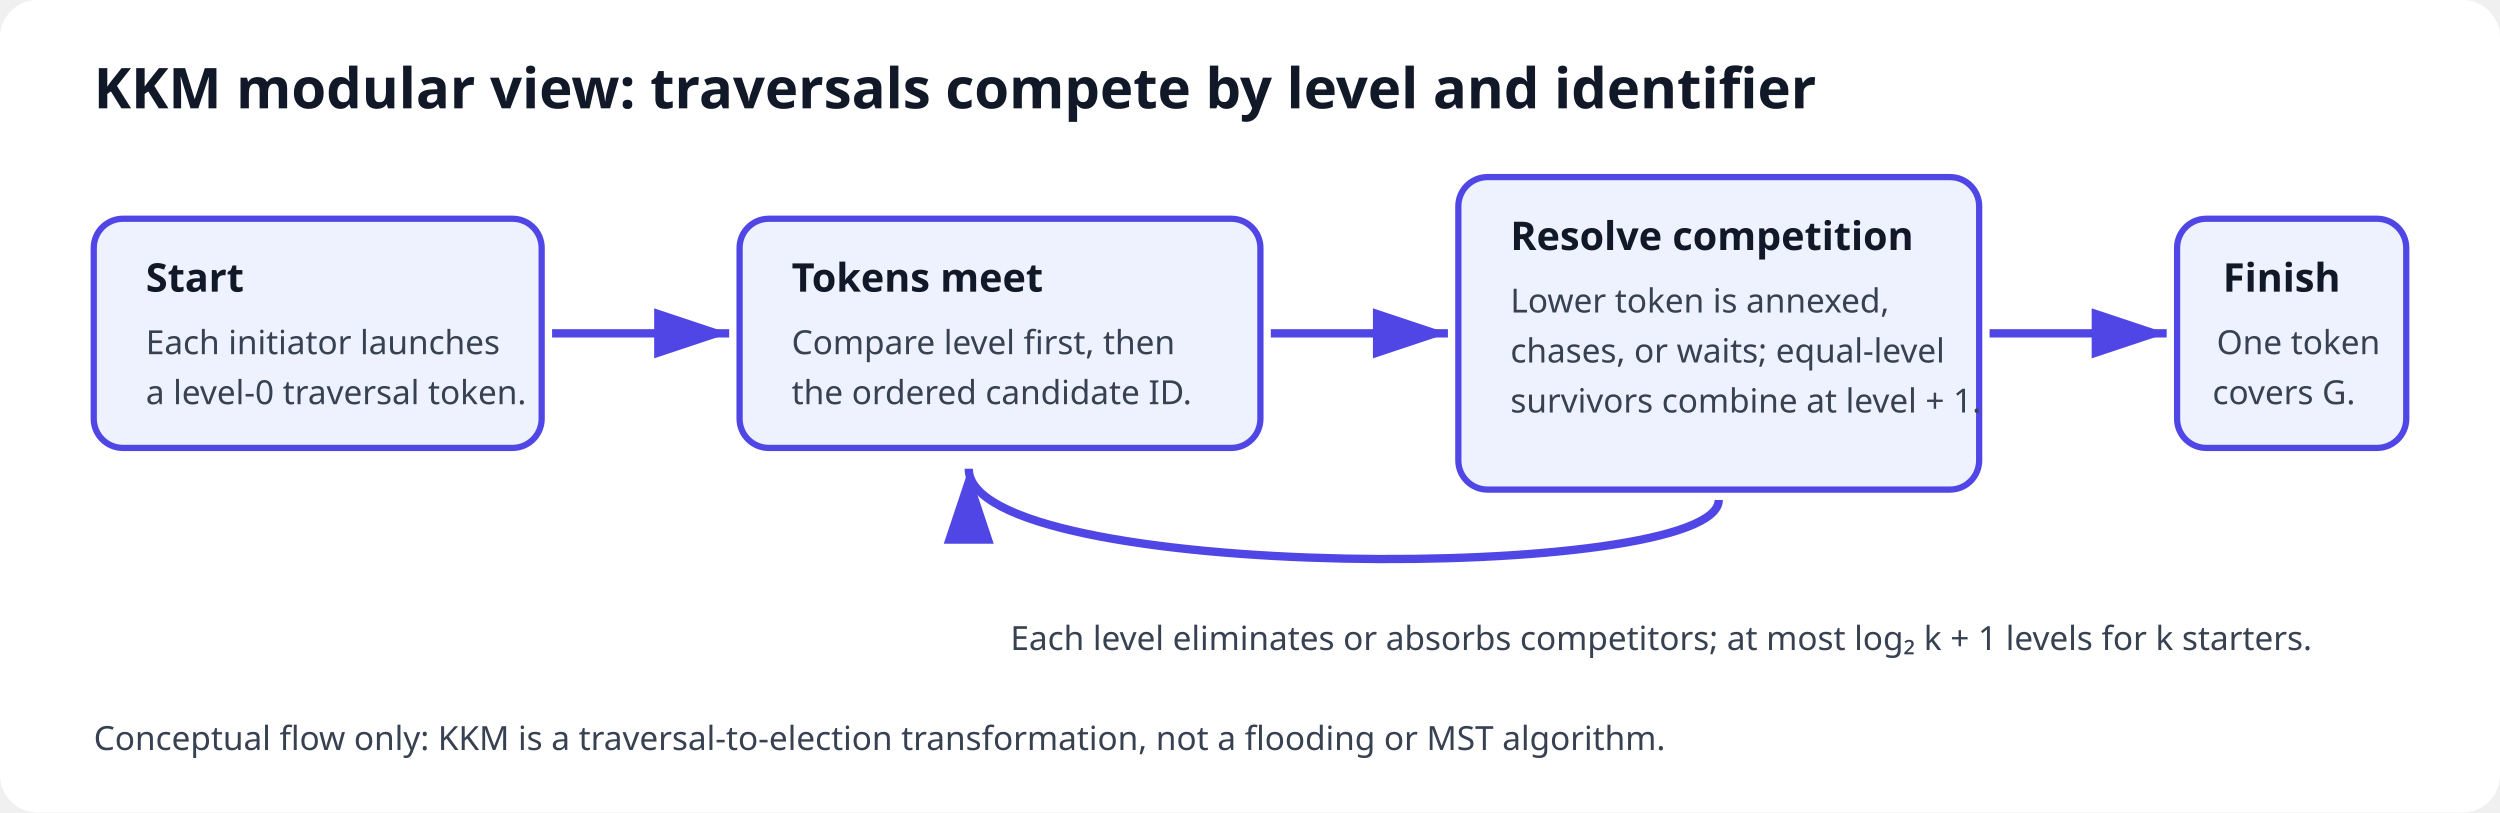
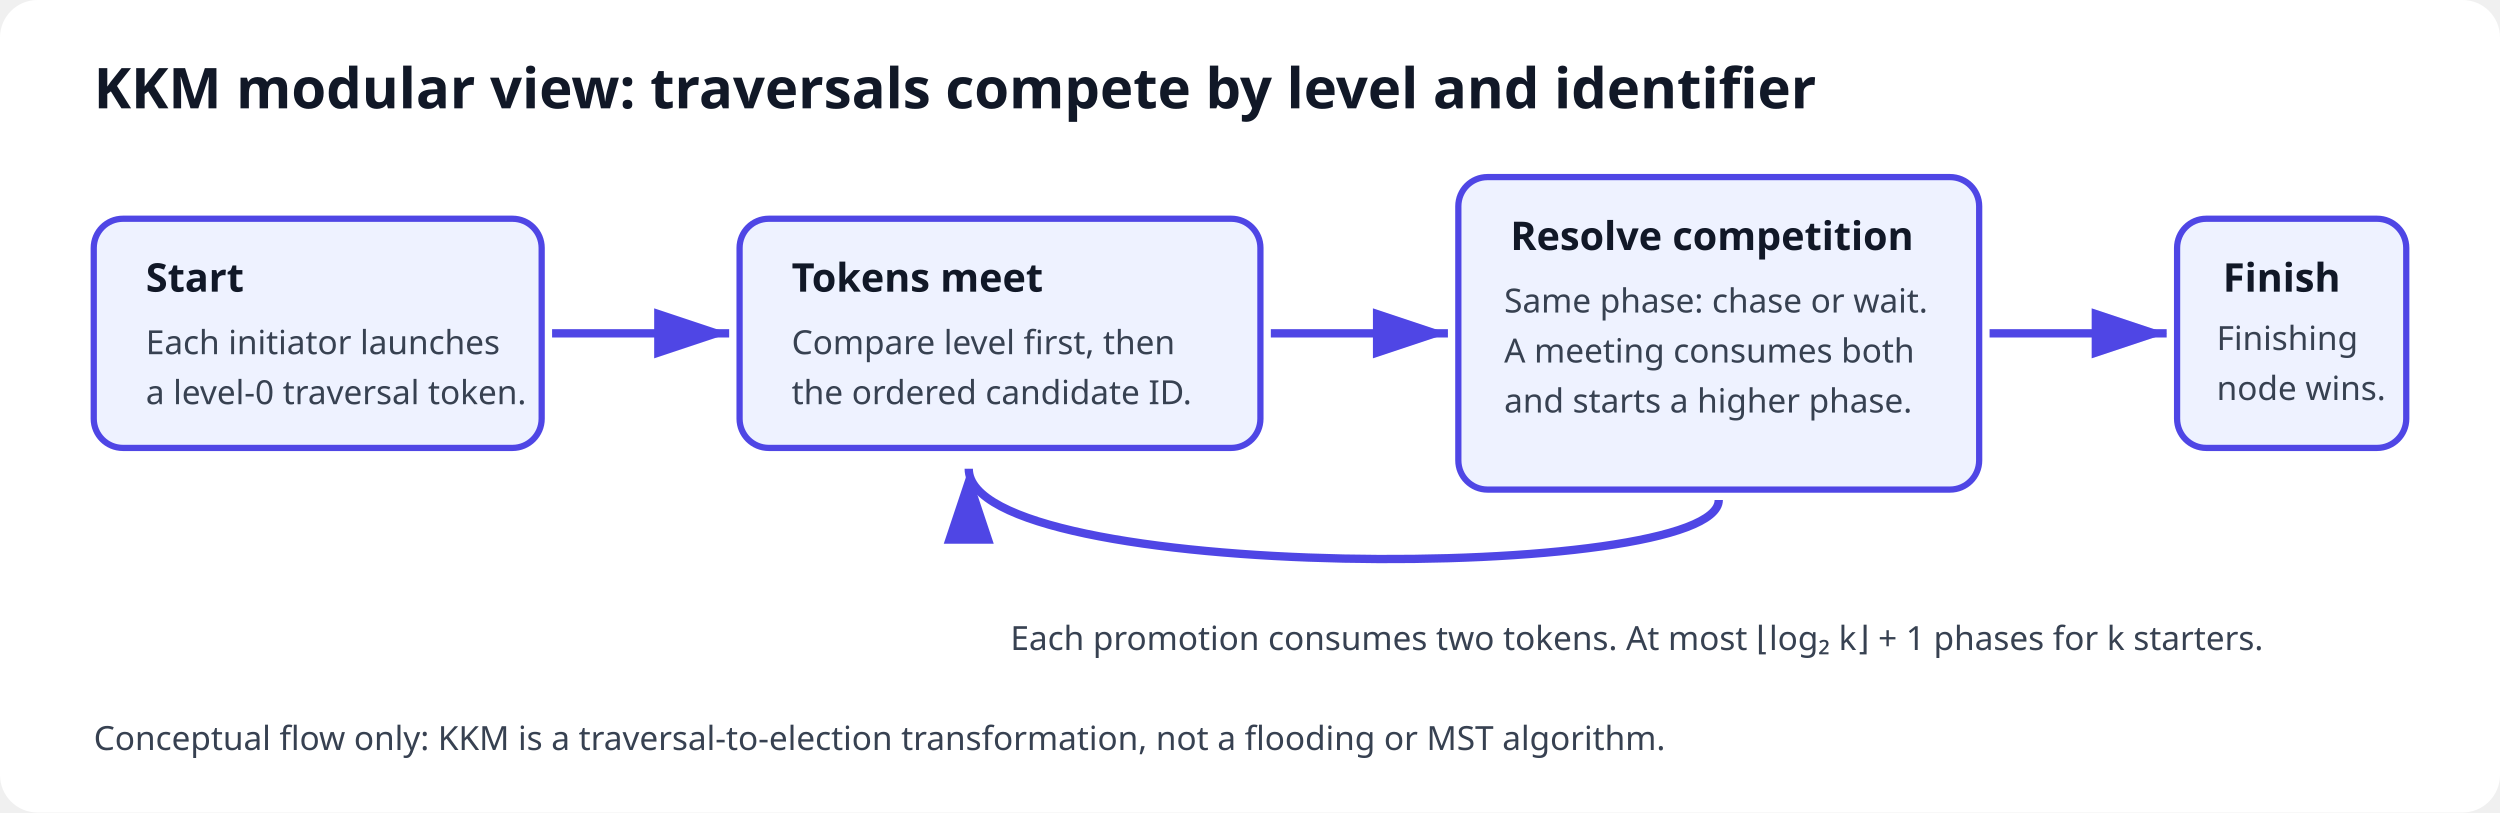
<svg xmlns="http://www.w3.org/2000/svg" width="1200" height="390" viewBox="0 0 1200 390">
  <defs>
    <marker id="arrow" markerWidth="10" markerHeight="10" refX="9" refY="3" orient="auto" markerUnits="strokeWidth">
      <path d="M0,0 L0,6 L9,3 z" fill="#4f46e5" />
    </marker>
    <style>
      .title { font: 700 27px system-ui, sans-serif; fill: #111827; }
      .head { font: 700 19px system-ui, sans-serif; fill: #111827; }
      .text { font: 16px system-ui, sans-serif; fill: #374151; }
      .box { fill: #eef2ff; stroke: #4f46e5; stroke-width: 3; rx: 14; }
      .arrow { stroke: #4f46e5; stroke-width: 4; fill: none; marker-end: url(#arrow); }
    </style>
  </defs>
  <rect width="1200" height="390" fill="#ffffff" rx="18" />
  <text x="45" y="52" class="title">KKM modular view: traversals compete by level and identifier</text>
  <rect x="45" y="105" width="215" height="110" class="box" />
  <text x="70" y="140" class="head">Start</text>
  <text x="70" y="170" class="text">Each initiator launches</text>
  <text x="70" y="194" class="text">a level-0 traversal token.</text>
  <path d="M265 160 L350 160" class="arrow" />
  <rect x="355" y="105" width="250" height="110" class="box" />
  <text x="380" y="140" class="head">Tokens meet</text>
  <text x="380" y="170" class="text">Compare level first, then</text>
  <text x="380" y="194" class="text">the ordered candidate ID.</text>
  <path d="M610 160 L695 160" class="arrow" />
  <rect x="700" y="85" width="250" height="150" class="box" />
  <text x="725" y="120" class="head">Resolve competition</text>
-   <text x="725" y="150" class="text">Lower token is annexed,</text>
-   <text x="725" y="174" class="text">chases, or waits; equal-level</text>
-   <text x="725" y="198" class="text">survivors combine at level + 1.</text>
+   <text x="722" y="150" class="text">Same phase: chase or wait.</text>
+   <text x="722" y="174" class="text">A meeting consumes both</text>
+   <text x="722" y="198" class="text">and starts a higher phase.</text>
  <path d="M955 160 L1040 160" class="arrow" />
  <rect x="1045" y="105" width="110" height="110" class="box" />
  <text x="1067" y="140" class="head">Finish</text>
-   <text x="1064" y="170" class="text">One token</text>
-   <text x="1062" y="194" class="text">covers G.</text>
+   <text x="1064" y="168" class="text">Finishing</text>
+   <text x="1064" y="192" class="text">node wins.</text>
  <path d="M825 240 C825 280 465 280 465 225" class="arrow" />
-   <text x="485" y="312" class="text">Each level eliminates or absorbs competitors; at most log₂ k + 1 levels for k starters.</text>
+   <text x="485" y="312" class="text">Each promotion consumes two tokens. At most ⌊log₂ k⌋ + 1 phases for k starters.</text>
  <text x="45" y="360" class="text">Conceptual flow only: KKM is a traversal-to-election transformation, not a flooding or MST algorithm.</text>
</svg>
